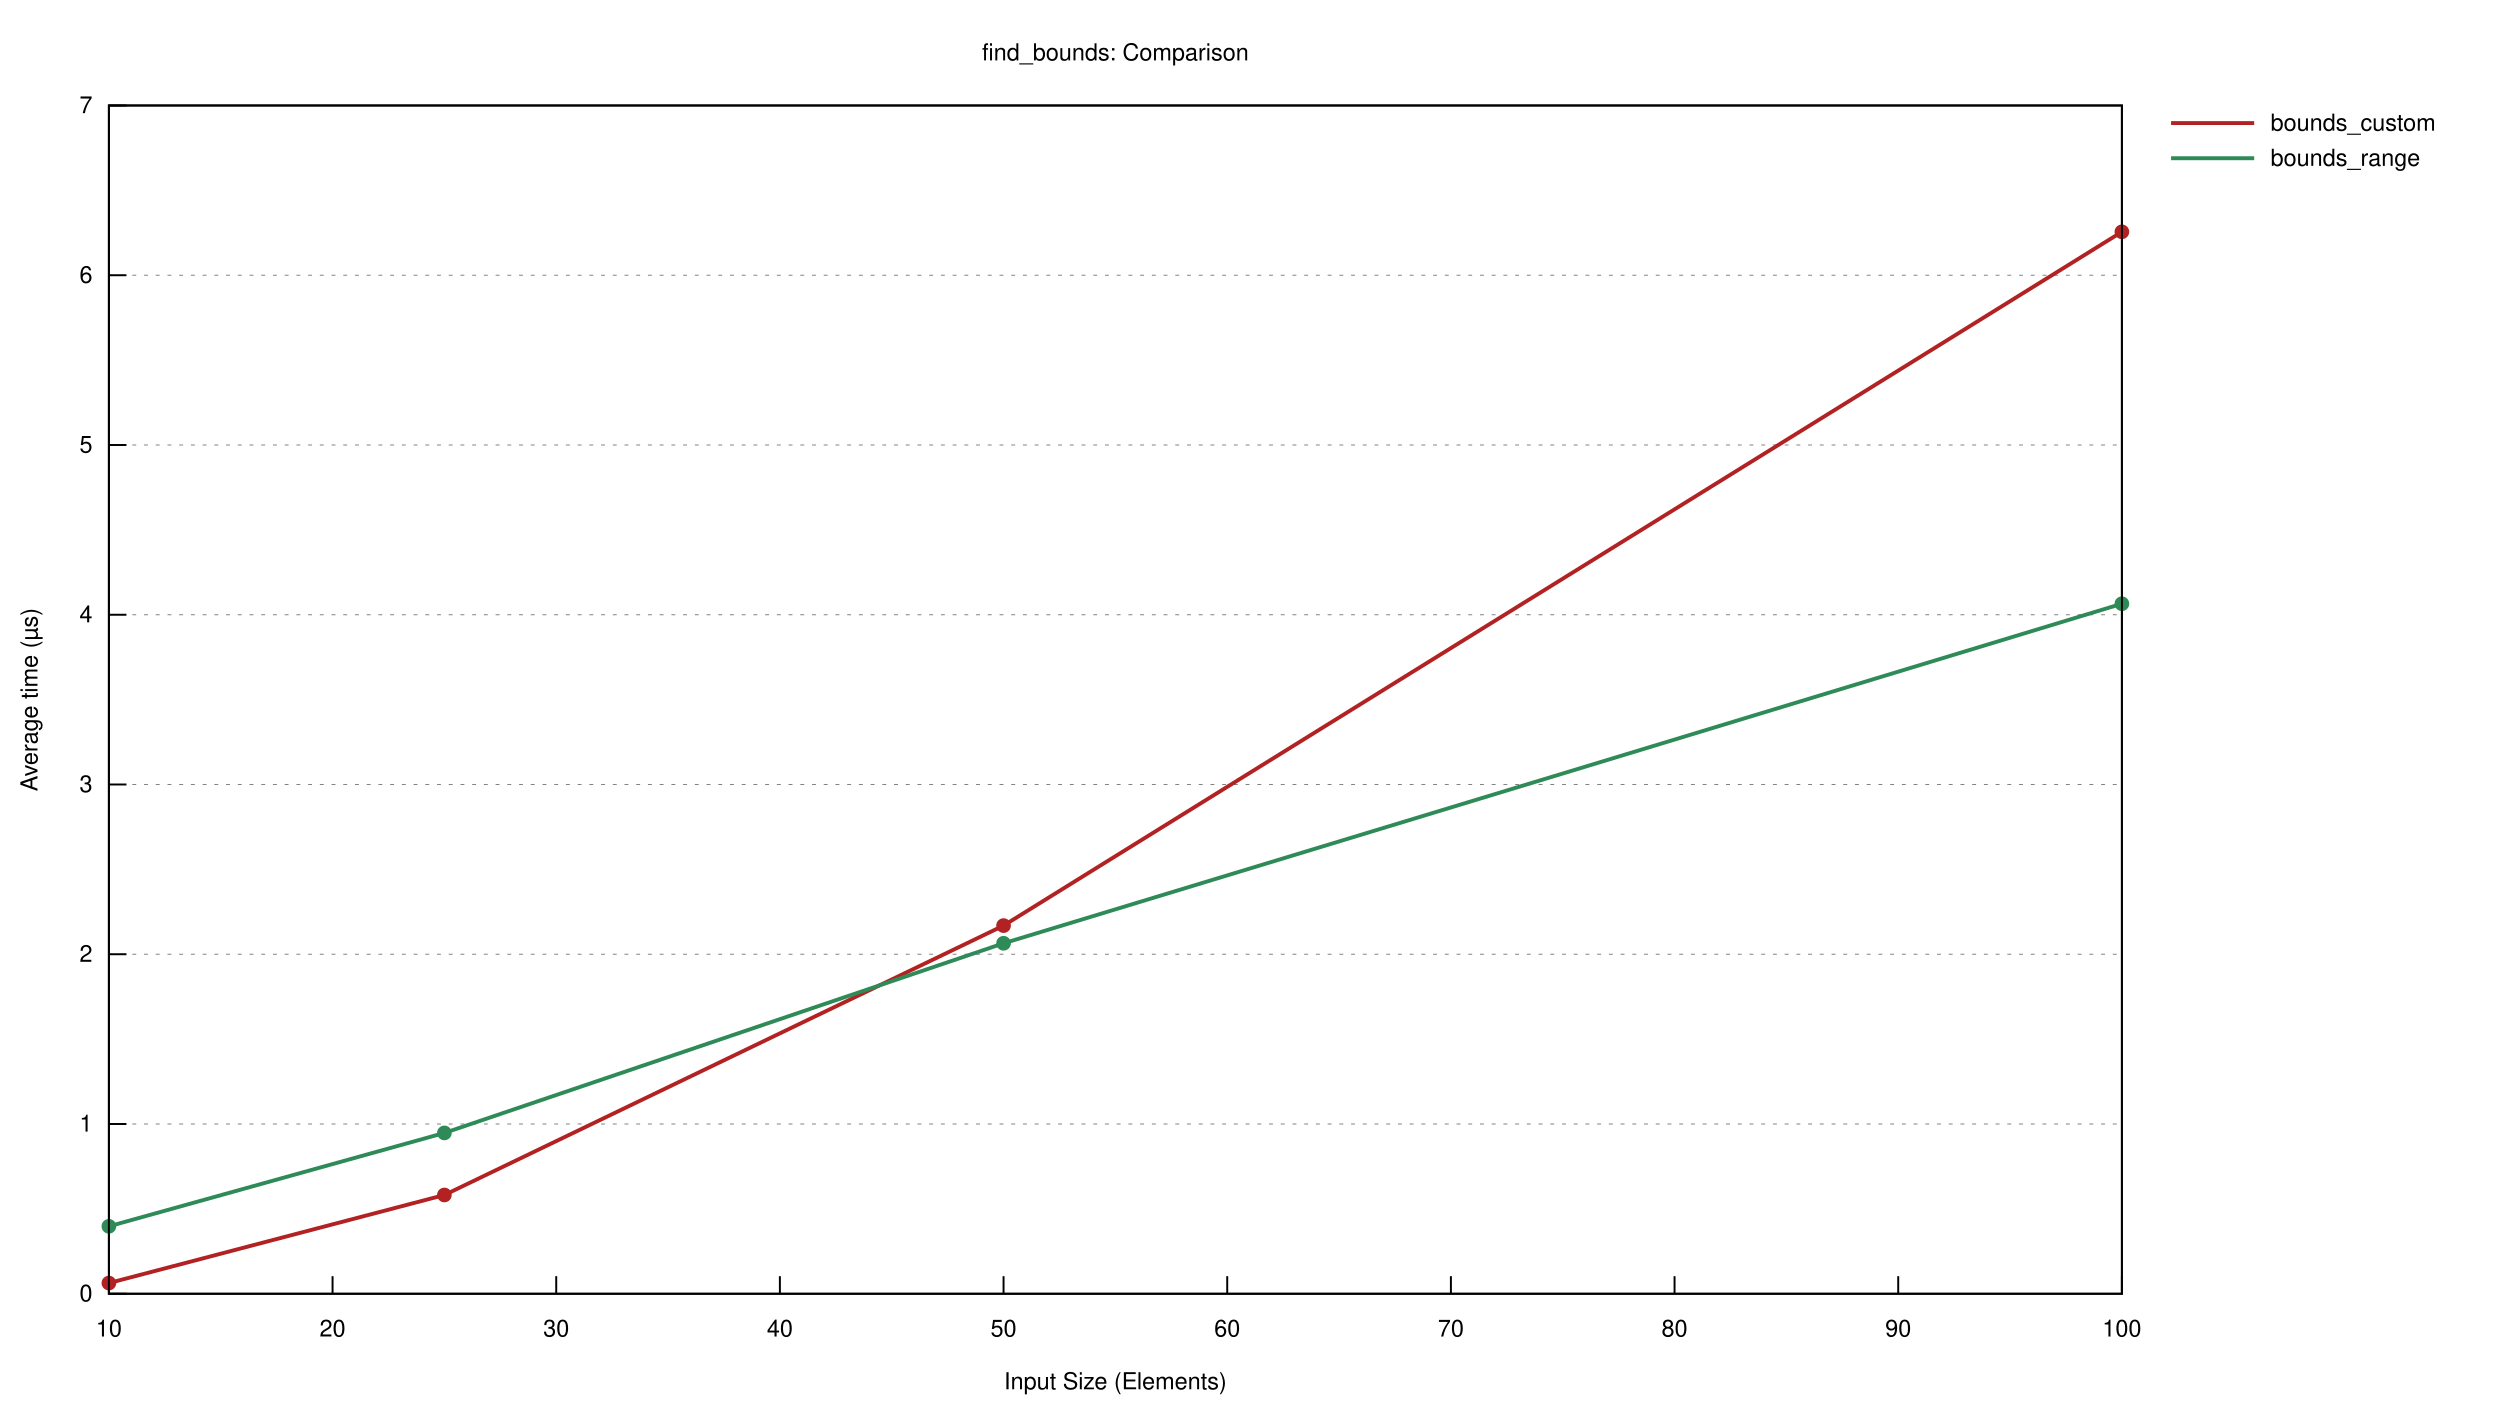
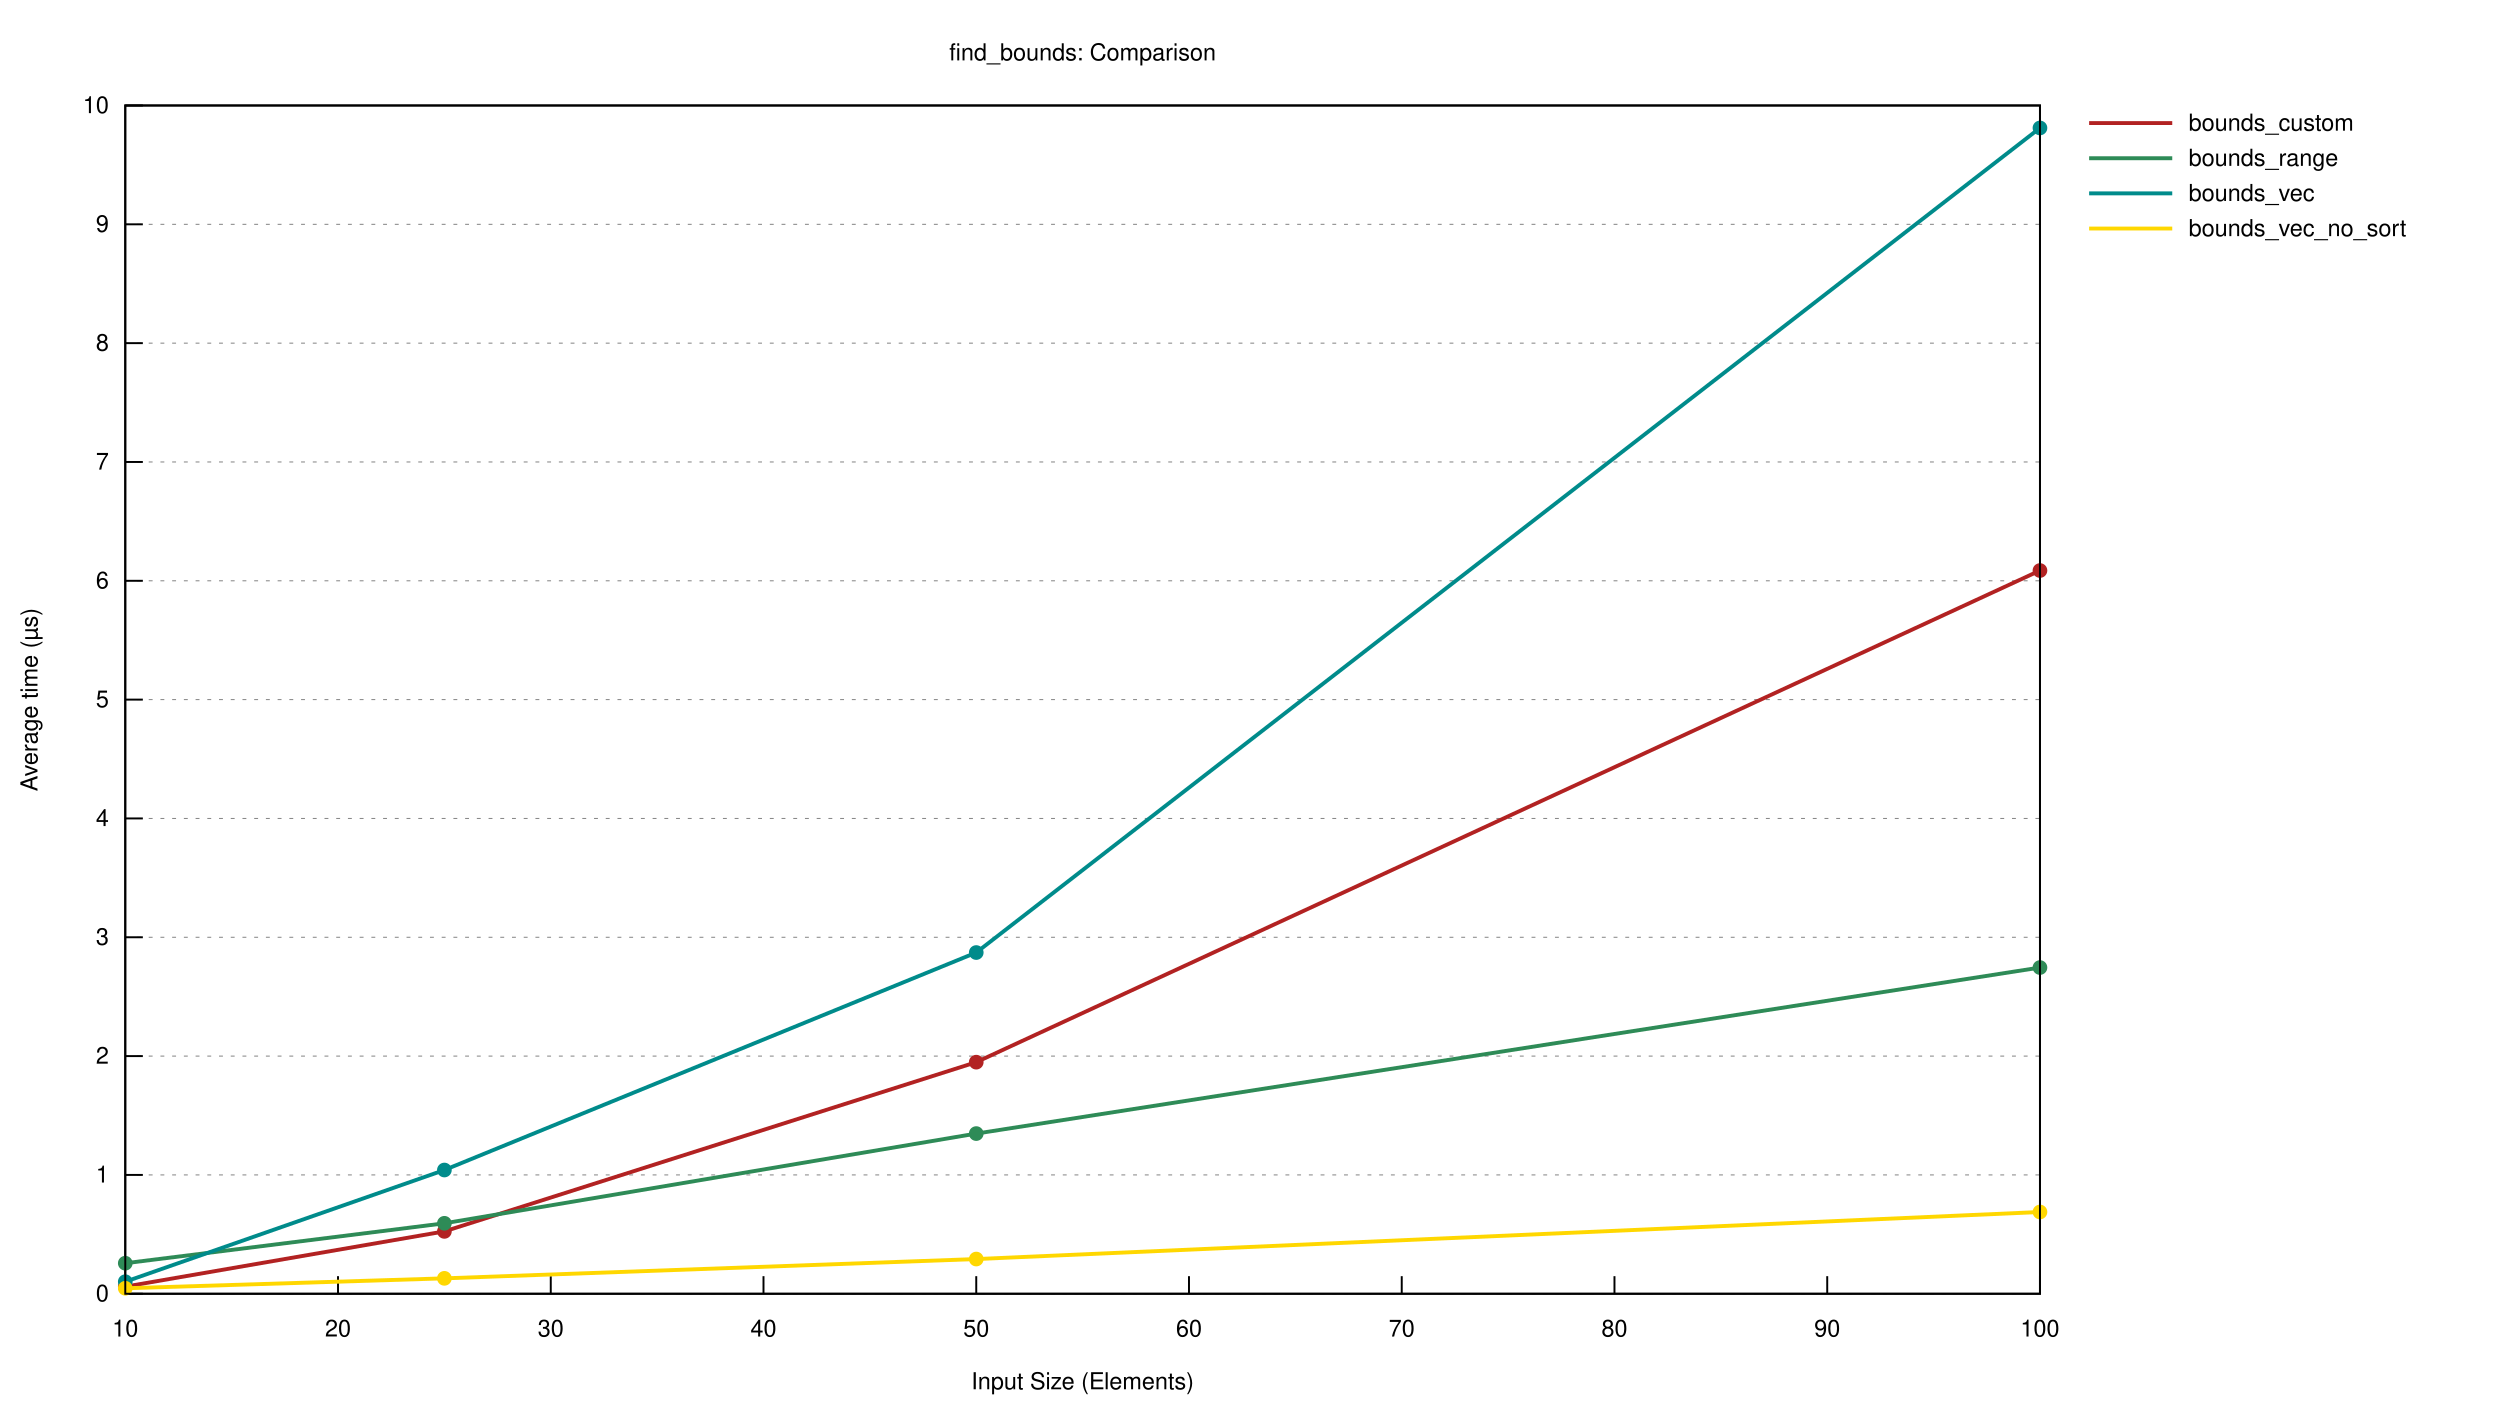
<svg xmlns="http://www.w3.org/2000/svg" xmlns:xlink="http://www.w3.org/1999/xlink" viewBox="0 0 1280 720">
  <g id="gnuplot_canvas">
    <rect x="0" y="0" width="1280" height="720" fill="none" />
    <defs>
      <circle id="gpDot" r="0.5" stroke-width="0.5" stroke="currentColor" />
      <path id="gpPt0" stroke-width="0.222" stroke="currentColor" d="M-1,0 h2 M0,-1 v2" />
      <path id="gpPt1" stroke-width="0.222" stroke="currentColor" d="M-1,-1 L1,1 M1,-1 L-1,1" />
      <path id="gpPt2" stroke-width="0.222" stroke="currentColor" d="M-1,0 L1,0 M0,-1 L0,1 M-1,-1 L1,1 M-1,1 L1,-1" />
      <rect id="gpPt3" stroke-width="0.222" stroke="currentColor" x="-1" y="-1" width="2" height="2" />
      <rect id="gpPt4" stroke-width="0.222" stroke="currentColor" fill="currentColor" x="-1" y="-1" width="2" height="2" />
      <circle id="gpPt5" stroke-width="0.222" stroke="currentColor" cx="0" cy="0" r="1" />
      <use xlink:href="#gpPt5" id="gpPt6" fill="currentColor" stroke="none" />
      <path id="gpPt7" stroke-width="0.222" stroke="currentColor" d="M0,-1.33 L-1.33,0.67 L1.33,0.67 z" />
      <use xlink:href="#gpPt7" id="gpPt8" fill="currentColor" stroke="none" />
      <use xlink:href="#gpPt7" id="gpPt9" stroke="currentColor" transform="rotate(180)" />
      <use xlink:href="#gpPt9" id="gpPt10" fill="currentColor" stroke="none" />
      <use xlink:href="#gpPt3" id="gpPt11" stroke="currentColor" transform="rotate(45)" />
      <use xlink:href="#gpPt11" id="gpPt12" fill="currentColor" stroke="none" />
      <path id="gpPt13" stroke-width="0.222" stroke="currentColor" d="M0,1.330 L1.265,0.411 L0.782,-1.067 L-0.782,-1.076 L-1.265,0.411 z" />
      <use xlink:href="#gpPt13" id="gpPt14" fill="currentColor" stroke="none" />
      <filter id="textbox" filterUnits="objectBoundingBox" x="0" y="0" height="1" width="1">
        <feFlood flood-color="white" flood-opacity="1" result="bgnd" />
        <feComposite in="SourceGraphic" in2="bgnd" operator="atop" />
      </filter>
      <filter id="greybox" filterUnits="objectBoundingBox" x="0" y="0" height="1" width="1">
        <feFlood flood-color="lightgrey" flood-opacity="1" result="grey" />
        <feComposite in="SourceGraphic" in2="grey" operator="atop" />
      </filter>
    </defs>
    <g fill="none" color="white" stroke="currentColor" stroke-width="1.00" stroke-linecap="butt" stroke-linejoin="miter">
</g>
    <g fill="none" color="black" stroke="currentColor" stroke-width="1.00" stroke-linecap="butt" stroke-linejoin="miter">
</g>
    <g fill="none" color="black" stroke="black" stroke-width="0.50" stroke-linecap="butt" stroke-linejoin="miter">
</g>
    <g fill="none" color="gray" stroke="currentColor" stroke-width="0.50" stroke-linecap="butt" stroke-linejoin="miter">
-       <path stroke="gray" stroke-dasharray="2,4" class="gridline" d="M55.75,662.40 L1086.41,662.40  " />
-     </g>
-     <g fill="none" color="gray" stroke="gray" stroke-width="1.00" stroke-linecap="butt" stroke-linejoin="miter">
- </g>
-     <g fill="none" color="black" stroke="currentColor" stroke-width="1.00" stroke-linecap="butt" stroke-linejoin="miter">
-       <path stroke="black" d="M55.75,662.40 L64.75,662.40  " />
-       <g transform="translate(47.36,666.30)" stroke="none" fill="black" font-family="Helvetica" font-size="12.00" text-anchor="end">
+       <path stroke="gray" stroke-dasharray="2,4" class="gridline" d="M64.14,662.40 L1044.46,662.40  " />
+     </g>
+     <g fill="none" color="gray" stroke="gray" stroke-width="1.00" stroke-linecap="butt" stroke-linejoin="miter">
+ </g>
+     <g fill="none" color="black" stroke="currentColor" stroke-width="1.00" stroke-linecap="butt" stroke-linejoin="miter">
+       <path stroke="black" d="M64.14,662.40 L73.14,662.40  " />
+       <g transform="translate(55.75,666.30)" stroke="none" fill="black" font-family="Helvetica" font-size="12.00" text-anchor="end">
        <text>
          <tspan font-family="Helvetica"> 0</tspan>
        </text>
      </g>
    </g>
    <g fill="none" color="black" stroke="currentColor" stroke-width="1.00" stroke-linecap="butt" stroke-linejoin="miter">
</g>
    <g fill="none" color="black" stroke="black" stroke-width="0.50" stroke-linecap="butt" stroke-linejoin="miter">
</g>
    <g fill="none" color="gray" stroke="currentColor" stroke-width="0.50" stroke-linecap="butt" stroke-linejoin="miter">
-       <path stroke="gray" stroke-dasharray="2,4" class="gridline" d="M55.75,575.49 L1086.41,575.49  " />
-     </g>
-     <g fill="none" color="gray" stroke="gray" stroke-width="1.00" stroke-linecap="butt" stroke-linejoin="miter">
- </g>
-     <g fill="none" color="black" stroke="currentColor" stroke-width="1.00" stroke-linecap="butt" stroke-linejoin="miter">
-       <path stroke="black" d="M55.75,575.49 L64.75,575.49  " />
-       <g transform="translate(47.36,579.39)" stroke="none" fill="black" font-family="Helvetica" font-size="12.00" text-anchor="end">
+       <path stroke="gray" stroke-dasharray="2,4" class="gridline" d="M64.14,601.56 L1044.46,601.56  " />
+     </g>
+     <g fill="none" color="gray" stroke="gray" stroke-width="1.00" stroke-linecap="butt" stroke-linejoin="miter">
+ </g>
+     <g fill="none" color="black" stroke="currentColor" stroke-width="1.00" stroke-linecap="butt" stroke-linejoin="miter">
+       <path stroke="black" d="M64.14,601.56 L73.14,601.56  " />
+       <g transform="translate(55.75,605.46)" stroke="none" fill="black" font-family="Helvetica" font-size="12.00" text-anchor="end">
        <text>
          <tspan font-family="Helvetica"> 1</tspan>
        </text>
      </g>
    </g>
    <g fill="none" color="black" stroke="currentColor" stroke-width="1.00" stroke-linecap="butt" stroke-linejoin="miter">
</g>
    <g fill="none" color="black" stroke="black" stroke-width="0.50" stroke-linecap="butt" stroke-linejoin="miter">
</g>
    <g fill="none" color="gray" stroke="currentColor" stroke-width="0.50" stroke-linecap="butt" stroke-linejoin="miter">
-       <path stroke="gray" stroke-dasharray="2,4" class="gridline" d="M55.75,488.57 L1086.41,488.57  " />
-     </g>
-     <g fill="none" color="gray" stroke="gray" stroke-width="1.00" stroke-linecap="butt" stroke-linejoin="miter">
- </g>
-     <g fill="none" color="black" stroke="currentColor" stroke-width="1.00" stroke-linecap="butt" stroke-linejoin="miter">
-       <path stroke="black" d="M55.75,488.57 L64.75,488.57  " />
-       <g transform="translate(47.36,492.47)" stroke="none" fill="black" font-family="Helvetica" font-size="12.00" text-anchor="end">
+       <path stroke="gray" stroke-dasharray="2,4" class="gridline" d="M64.14,540.72 L1044.46,540.72  " />
+     </g>
+     <g fill="none" color="gray" stroke="gray" stroke-width="1.00" stroke-linecap="butt" stroke-linejoin="miter">
+ </g>
+     <g fill="none" color="black" stroke="currentColor" stroke-width="1.00" stroke-linecap="butt" stroke-linejoin="miter">
+       <path stroke="black" d="M64.14,540.72 L73.14,540.72  " />
+       <g transform="translate(55.75,544.62)" stroke="none" fill="black" font-family="Helvetica" font-size="12.00" text-anchor="end">
        <text>
          <tspan font-family="Helvetica"> 2</tspan>
        </text>
      </g>
    </g>
    <g fill="none" color="black" stroke="currentColor" stroke-width="1.00" stroke-linecap="butt" stroke-linejoin="miter">
</g>
    <g fill="none" color="black" stroke="black" stroke-width="0.50" stroke-linecap="butt" stroke-linejoin="miter">
</g>
    <g fill="none" color="gray" stroke="currentColor" stroke-width="0.50" stroke-linecap="butt" stroke-linejoin="miter">
-       <path stroke="gray" stroke-dasharray="2,4" class="gridline" d="M55.75,401.66 L1086.41,401.66  " />
-     </g>
-     <g fill="none" color="gray" stroke="gray" stroke-width="1.00" stroke-linecap="butt" stroke-linejoin="miter">
- </g>
-     <g fill="none" color="black" stroke="currentColor" stroke-width="1.00" stroke-linecap="butt" stroke-linejoin="miter">
-       <path stroke="black" d="M55.75,401.66 L64.75,401.66  " />
-       <g transform="translate(47.36,405.56)" stroke="none" fill="black" font-family="Helvetica" font-size="12.00" text-anchor="end">
+       <path stroke="gray" stroke-dasharray="2,4" class="gridline" d="M64.14,479.88 L1044.46,479.88  " />
+     </g>
+     <g fill="none" color="gray" stroke="gray" stroke-width="1.00" stroke-linecap="butt" stroke-linejoin="miter">
+ </g>
+     <g fill="none" color="black" stroke="currentColor" stroke-width="1.00" stroke-linecap="butt" stroke-linejoin="miter">
+       <path stroke="black" d="M64.14,479.88 L73.14,479.88  " />
+       <g transform="translate(55.75,483.78)" stroke="none" fill="black" font-family="Helvetica" font-size="12.00" text-anchor="end">
        <text>
          <tspan font-family="Helvetica"> 3</tspan>
        </text>
      </g>
    </g>
    <g fill="none" color="black" stroke="currentColor" stroke-width="1.00" stroke-linecap="butt" stroke-linejoin="miter">
</g>
    <g fill="none" color="black" stroke="black" stroke-width="0.50" stroke-linecap="butt" stroke-linejoin="miter">
</g>
    <g fill="none" color="gray" stroke="currentColor" stroke-width="0.50" stroke-linecap="butt" stroke-linejoin="miter">
-       <path stroke="gray" stroke-dasharray="2,4" class="gridline" d="M55.75,314.75 L1086.41,314.75  " />
-     </g>
-     <g fill="none" color="gray" stroke="gray" stroke-width="1.00" stroke-linecap="butt" stroke-linejoin="miter">
- </g>
-     <g fill="none" color="black" stroke="currentColor" stroke-width="1.00" stroke-linecap="butt" stroke-linejoin="miter">
-       <path stroke="black" d="M55.75,314.75 L64.75,314.75  " />
-       <g transform="translate(47.36,318.65)" stroke="none" fill="black" font-family="Helvetica" font-size="12.00" text-anchor="end">
+       <path stroke="gray" stroke-dasharray="2,4" class="gridline" d="M64.14,419.04 L1044.46,419.04  " />
+     </g>
+     <g fill="none" color="gray" stroke="gray" stroke-width="1.00" stroke-linecap="butt" stroke-linejoin="miter">
+ </g>
+     <g fill="none" color="black" stroke="currentColor" stroke-width="1.00" stroke-linecap="butt" stroke-linejoin="miter">
+       <path stroke="black" d="M64.14,419.04 L73.14,419.04  " />
+       <g transform="translate(55.75,422.94)" stroke="none" fill="black" font-family="Helvetica" font-size="12.00" text-anchor="end">
        <text>
          <tspan font-family="Helvetica"> 4</tspan>
        </text>
      </g>
    </g>
    <g fill="none" color="black" stroke="currentColor" stroke-width="1.00" stroke-linecap="butt" stroke-linejoin="miter">
</g>
    <g fill="none" color="black" stroke="black" stroke-width="0.50" stroke-linecap="butt" stroke-linejoin="miter">
</g>
    <g fill="none" color="gray" stroke="currentColor" stroke-width="0.50" stroke-linecap="butt" stroke-linejoin="miter">
-       <path stroke="gray" stroke-dasharray="2,4" class="gridline" d="M55.75,227.84 L1086.41,227.84  " />
-     </g>
-     <g fill="none" color="gray" stroke="gray" stroke-width="1.00" stroke-linecap="butt" stroke-linejoin="miter">
- </g>
-     <g fill="none" color="black" stroke="currentColor" stroke-width="1.00" stroke-linecap="butt" stroke-linejoin="miter">
-       <path stroke="black" d="M55.75,227.84 L64.75,227.84  " />
-       <g transform="translate(47.36,231.74)" stroke="none" fill="black" font-family="Helvetica" font-size="12.00" text-anchor="end">
+       <path stroke="gray" stroke-dasharray="2,4" class="gridline" d="M64.14,358.20 L1044.46,358.20  " />
+     </g>
+     <g fill="none" color="gray" stroke="gray" stroke-width="1.00" stroke-linecap="butt" stroke-linejoin="miter">
+ </g>
+     <g fill="none" color="black" stroke="currentColor" stroke-width="1.00" stroke-linecap="butt" stroke-linejoin="miter">
+       <path stroke="black" d="M64.14,358.20 L73.14,358.20  " />
+       <g transform="translate(55.75,362.10)" stroke="none" fill="black" font-family="Helvetica" font-size="12.00" text-anchor="end">
        <text>
          <tspan font-family="Helvetica"> 5</tspan>
        </text>
      </g>
    </g>
    <g fill="none" color="black" stroke="currentColor" stroke-width="1.00" stroke-linecap="butt" stroke-linejoin="miter">
</g>
    <g fill="none" color="black" stroke="black" stroke-width="0.50" stroke-linecap="butt" stroke-linejoin="miter">
</g>
    <g fill="none" color="gray" stroke="currentColor" stroke-width="0.50" stroke-linecap="butt" stroke-linejoin="miter">
-       <path stroke="gray" stroke-dasharray="2,4" class="gridline" d="M55.75,140.92 L1086.41,140.92  " />
-     </g>
-     <g fill="none" color="gray" stroke="gray" stroke-width="1.00" stroke-linecap="butt" stroke-linejoin="miter">
- </g>
-     <g fill="none" color="black" stroke="currentColor" stroke-width="1.00" stroke-linecap="butt" stroke-linejoin="miter">
-       <path stroke="black" d="M55.75,140.92 L64.75,140.92  " />
-       <g transform="translate(47.36,144.82)" stroke="none" fill="black" font-family="Helvetica" font-size="12.00" text-anchor="end">
+       <path stroke="gray" stroke-dasharray="2,4" class="gridline" d="M64.14,297.37 L1044.46,297.37  " />
+     </g>
+     <g fill="none" color="gray" stroke="gray" stroke-width="1.00" stroke-linecap="butt" stroke-linejoin="miter">
+ </g>
+     <g fill="none" color="black" stroke="currentColor" stroke-width="1.00" stroke-linecap="butt" stroke-linejoin="miter">
+       <path stroke="black" d="M64.14,297.37 L73.14,297.37  " />
+       <g transform="translate(55.75,301.27)" stroke="none" fill="black" font-family="Helvetica" font-size="12.00" text-anchor="end">
        <text>
          <tspan font-family="Helvetica"> 6</tspan>
        </text>
      </g>
    </g>
    <g fill="none" color="black" stroke="currentColor" stroke-width="1.00" stroke-linecap="butt" stroke-linejoin="miter">
</g>
    <g fill="none" color="black" stroke="black" stroke-width="0.50" stroke-linecap="butt" stroke-linejoin="miter">
</g>
    <g fill="none" color="gray" stroke="currentColor" stroke-width="0.50" stroke-linecap="butt" stroke-linejoin="miter">
-       <path stroke="gray" stroke-dasharray="2,4" class="gridline" d="M55.75,54.01 L1086.41,54.01  " />
-     </g>
-     <g fill="none" color="gray" stroke="gray" stroke-width="1.00" stroke-linecap="butt" stroke-linejoin="miter">
- </g>
-     <g fill="none" color="black" stroke="currentColor" stroke-width="1.00" stroke-linecap="butt" stroke-linejoin="miter">
-       <path stroke="black" d="M55.75,54.01 L64.75,54.01  " />
-       <g transform="translate(47.36,57.91)" stroke="none" fill="black" font-family="Helvetica" font-size="12.00" text-anchor="end">
+       <path stroke="gray" stroke-dasharray="2,4" class="gridline" d="M64.14,236.53 L1044.46,236.53  " />
+     </g>
+     <g fill="none" color="gray" stroke="gray" stroke-width="1.00" stroke-linecap="butt" stroke-linejoin="miter">
+ </g>
+     <g fill="none" color="black" stroke="currentColor" stroke-width="1.00" stroke-linecap="butt" stroke-linejoin="miter">
+       <path stroke="black" d="M64.14,236.53 L73.14,236.53  " />
+       <g transform="translate(55.75,240.43)" stroke="none" fill="black" font-family="Helvetica" font-size="12.00" text-anchor="end">
        <text>
          <tspan font-family="Helvetica"> 7</tspan>
        </text>
      </g>
    </g>
    <g fill="none" color="black" stroke="currentColor" stroke-width="1.00" stroke-linecap="butt" stroke-linejoin="miter">
-       <path stroke="black" d="M55.75,662.40 L55.75,653.40  " />
-       <g transform="translate(55.75,684.30)" stroke="none" fill="black" font-family="Helvetica" font-size="12.00" text-anchor="middle">
+ </g>
+     <g fill="none" color="black" stroke="black" stroke-width="0.50" stroke-linecap="butt" stroke-linejoin="miter">
+ </g>
+     <g fill="none" color="gray" stroke="currentColor" stroke-width="0.50" stroke-linecap="butt" stroke-linejoin="miter">
+       <path stroke="gray" stroke-dasharray="2,4" class="gridline" d="M64.14,175.69 L1044.46,175.69  " />
+     </g>
+     <g fill="none" color="gray" stroke="gray" stroke-width="1.00" stroke-linecap="butt" stroke-linejoin="miter">
+ </g>
+     <g fill="none" color="black" stroke="currentColor" stroke-width="1.00" stroke-linecap="butt" stroke-linejoin="miter">
+       <path stroke="black" d="M64.14,175.69 L73.14,175.69  " />
+       <g transform="translate(55.75,179.59)" stroke="none" fill="black" font-family="Helvetica" font-size="12.00" text-anchor="end">
+         <text>
+           <tspan font-family="Helvetica"> 8</tspan>
+         </text>
+       </g>
+     </g>
+     <g fill="none" color="black" stroke="currentColor" stroke-width="1.00" stroke-linecap="butt" stroke-linejoin="miter">
+ </g>
+     <g fill="none" color="black" stroke="black" stroke-width="0.50" stroke-linecap="butt" stroke-linejoin="miter">
+ </g>
+     <g fill="none" color="gray" stroke="currentColor" stroke-width="0.50" stroke-linecap="butt" stroke-linejoin="miter">
+       <path stroke="gray" stroke-dasharray="2,4" class="gridline" d="M64.14,114.85 L1044.46,114.85  " />
+     </g>
+     <g fill="none" color="gray" stroke="gray" stroke-width="1.00" stroke-linecap="butt" stroke-linejoin="miter">
+ </g>
+     <g fill="none" color="black" stroke="currentColor" stroke-width="1.00" stroke-linecap="butt" stroke-linejoin="miter">
+       <path stroke="black" d="M64.14,114.85 L73.14,114.85  " />
+       <g transform="translate(55.75,118.75)" stroke="none" fill="black" font-family="Helvetica" font-size="12.00" text-anchor="end">
+         <text>
+           <tspan font-family="Helvetica"> 9</tspan>
+         </text>
+       </g>
+     </g>
+     <g fill="none" color="black" stroke="currentColor" stroke-width="1.00" stroke-linecap="butt" stroke-linejoin="miter">
+ </g>
+     <g fill="none" color="black" stroke="black" stroke-width="0.50" stroke-linecap="butt" stroke-linejoin="miter">
+ </g>
+     <g fill="none" color="gray" stroke="currentColor" stroke-width="0.50" stroke-linecap="butt" stroke-linejoin="miter">
+       <path stroke="gray" stroke-dasharray="2,4" class="gridline" d="M64.14,54.01 L1044.46,54.01  " />
+     </g>
+     <g fill="none" color="gray" stroke="gray" stroke-width="1.00" stroke-linecap="butt" stroke-linejoin="miter">
+ </g>
+     <g fill="none" color="black" stroke="currentColor" stroke-width="1.00" stroke-linecap="butt" stroke-linejoin="miter">
+       <path stroke="black" d="M64.14,54.01 L73.14,54.01  " />
+       <g transform="translate(55.75,57.91)" stroke="none" fill="black" font-family="Helvetica" font-size="12.00" text-anchor="end">
        <text>
          <tspan font-family="Helvetica"> 10</tspan>
        </text>
      </g>
    </g>
    <g fill="none" color="black" stroke="currentColor" stroke-width="1.00" stroke-linecap="butt" stroke-linejoin="miter">
-       <path stroke="black" d="M170.27,662.40 L170.27,653.40  " />
-       <g transform="translate(170.27,684.30)" stroke="none" fill="black" font-family="Helvetica" font-size="12.00" text-anchor="middle">
+       <path stroke="black" d="M64.14,662.40 L64.14,653.40  " />
+       <g transform="translate(64.14,684.30)" stroke="none" fill="black" font-family="Helvetica" font-size="12.00" text-anchor="middle">
+         <text>
+           <tspan font-family="Helvetica"> 10</tspan>
+         </text>
+       </g>
+     </g>
+     <g fill="none" color="black" stroke="currentColor" stroke-width="1.00" stroke-linecap="butt" stroke-linejoin="miter">
+       <path stroke="black" d="M173.06,662.40 L173.06,653.40  " />
+       <g transform="translate(173.06,684.30)" stroke="none" fill="black" font-family="Helvetica" font-size="12.00" text-anchor="middle">
        <text>
          <tspan font-family="Helvetica"> 20</tspan>
        </text>
      </g>
    </g>
    <g fill="none" color="black" stroke="currentColor" stroke-width="1.00" stroke-linecap="butt" stroke-linejoin="miter">
-       <path stroke="black" d="M284.79,662.40 L284.79,653.40  " />
-       <g transform="translate(284.79,684.30)" stroke="none" fill="black" font-family="Helvetica" font-size="12.00" text-anchor="middle">
+       <path stroke="black" d="M281.99,662.40 L281.99,653.40  " />
+       <g transform="translate(281.99,684.30)" stroke="none" fill="black" font-family="Helvetica" font-size="12.00" text-anchor="middle">
        <text>
          <tspan font-family="Helvetica"> 30</tspan>
        </text>
      </g>
    </g>
    <g fill="none" color="black" stroke="currentColor" stroke-width="1.00" stroke-linecap="butt" stroke-linejoin="miter">
-       <path stroke="black" d="M399.30,662.40 L399.30,653.40  " />
-       <g transform="translate(399.30,684.30)" stroke="none" fill="black" font-family="Helvetica" font-size="12.00" text-anchor="middle">
+       <path stroke="black" d="M390.91,662.40 L390.91,653.40  " />
+       <g transform="translate(390.91,684.30)" stroke="none" fill="black" font-family="Helvetica" font-size="12.00" text-anchor="middle">
        <text>
          <tspan font-family="Helvetica"> 40</tspan>
        </text>
      </g>
    </g>
    <g fill="none" color="black" stroke="currentColor" stroke-width="1.00" stroke-linecap="butt" stroke-linejoin="miter">
-       <path stroke="black" d="M513.82,662.40 L513.82,653.40  " />
-       <g transform="translate(513.82,684.30)" stroke="none" fill="black" font-family="Helvetica" font-size="12.00" text-anchor="middle">
+       <path stroke="black" d="M499.84,662.40 L499.84,653.40  " />
+       <g transform="translate(499.84,684.30)" stroke="none" fill="black" font-family="Helvetica" font-size="12.00" text-anchor="middle">
        <text>
          <tspan font-family="Helvetica"> 50</tspan>
        </text>
      </g>
    </g>
    <g fill="none" color="black" stroke="currentColor" stroke-width="1.00" stroke-linecap="butt" stroke-linejoin="miter">
-       <path stroke="black" d="M628.34,662.40 L628.34,653.40  " />
-       <g transform="translate(628.34,684.30)" stroke="none" fill="black" font-family="Helvetica" font-size="12.00" text-anchor="middle">
+       <path stroke="black" d="M608.76,662.40 L608.76,653.40  " />
+       <g transform="translate(608.76,684.30)" stroke="none" fill="black" font-family="Helvetica" font-size="12.00" text-anchor="middle">
        <text>
          <tspan font-family="Helvetica"> 60</tspan>
        </text>
      </g>
    </g>
    <g fill="none" color="black" stroke="currentColor" stroke-width="1.00" stroke-linecap="butt" stroke-linejoin="miter">
-       <path stroke="black" d="M742.86,662.40 L742.86,653.40  " />
-       <g transform="translate(742.86,684.30)" stroke="none" fill="black" font-family="Helvetica" font-size="12.00" text-anchor="middle">
+       <path stroke="black" d="M717.69,662.40 L717.69,653.40  " />
+       <g transform="translate(717.69,684.30)" stroke="none" fill="black" font-family="Helvetica" font-size="12.00" text-anchor="middle">
        <text>
          <tspan font-family="Helvetica"> 70</tspan>
        </text>
      </g>
    </g>
    <g fill="none" color="black" stroke="currentColor" stroke-width="1.00" stroke-linecap="butt" stroke-linejoin="miter">
-       <path stroke="black" d="M857.37,662.40 L857.37,653.40  " />
-       <g transform="translate(857.37,684.30)" stroke="none" fill="black" font-family="Helvetica" font-size="12.00" text-anchor="middle">
+       <path stroke="black" d="M826.61,662.40 L826.61,653.40  " />
+       <g transform="translate(826.61,684.30)" stroke="none" fill="black" font-family="Helvetica" font-size="12.00" text-anchor="middle">
        <text>
          <tspan font-family="Helvetica"> 80</tspan>
        </text>
      </g>
    </g>
    <g fill="none" color="black" stroke="currentColor" stroke-width="1.00" stroke-linecap="butt" stroke-linejoin="miter">
-       <path stroke="black" d="M971.89,662.40 L971.89,653.40  " />
-       <g transform="translate(971.89,684.30)" stroke="none" fill="black" font-family="Helvetica" font-size="12.00" text-anchor="middle">
+       <path stroke="black" d="M935.54,662.40 L935.54,653.40  " />
+       <g transform="translate(935.54,684.30)" stroke="none" fill="black" font-family="Helvetica" font-size="12.00" text-anchor="middle">
        <text>
          <tspan font-family="Helvetica"> 90</tspan>
        </text>
      </g>
    </g>
    <g fill="none" color="black" stroke="currentColor" stroke-width="1.00" stroke-linecap="butt" stroke-linejoin="miter">
-       <path stroke="black" d="M1086.41,662.40 L1086.41,653.40  " />
-       <g transform="translate(1086.41,684.30)" stroke="none" fill="black" font-family="Helvetica" font-size="12.00" text-anchor="middle">
+       <path stroke="black" d="M1044.46,662.40 L1044.46,653.40  " />
+       <g transform="translate(1044.46,684.30)" stroke="none" fill="black" font-family="Helvetica" font-size="12.00" text-anchor="middle">
        <text>
          <tspan font-family="Helvetica"> 100</tspan>
        </text>
      </g>
    </g>
    <g fill="none" color="black" stroke="currentColor" stroke-width="1.00" stroke-linecap="butt" stroke-linejoin="miter">
</g>
    <g fill="none" color="black" stroke="currentColor" stroke-width="1.00" stroke-linecap="butt" stroke-linejoin="miter">
-       <path stroke="black" d="M55.75,54.01 L55.75,662.40 L1086.41,662.40 L1086.41,54.01 L55.75,54.01 Z  " />
+       <path stroke="black" d="M64.14,54.01 L64.14,662.40 L1044.46,662.40 L1044.46,54.01 L64.14,54.01 Z  " />
    </g>
    <g fill="none" color="black" stroke="currentColor" stroke-width="1.00" stroke-linecap="butt" stroke-linejoin="miter">
      <g transform="translate(19.18,358.21) rotate(270)" stroke="none" fill="black" font-family="Helvetica" font-size="12.00" text-anchor="middle">
        <text>
          <tspan font-family="Helvetica">Average time (µs)</tspan>
        </text>
      </g>
    </g>
    <g fill="none" color="black" stroke="currentColor" stroke-width="1.00" stroke-linecap="butt" stroke-linejoin="miter">
-       <g transform="translate(571.08,711.30)" stroke="none" fill="black" font-family="Helvetica" font-size="12.00" text-anchor="middle">
+       <g transform="translate(554.30,711.30)" stroke="none" fill="black" font-family="Helvetica" font-size="12.00" text-anchor="middle">
        <text>
          <tspan font-family="Helvetica">Input Size (Elements)</tspan>
        </text>
      </g>
    </g>
    <g fill="none" color="black" stroke="currentColor" stroke-width="1.00" stroke-linecap="butt" stroke-linejoin="miter">
</g>
    <g id="gnuplot_plot_1">
      <g fill="none" color="white" stroke="currentColor" stroke-width="2.00" stroke-linecap="butt" stroke-linejoin="miter">
</g>
      <g fill="none" color="black" stroke="currentColor" stroke-width="2.00" stroke-linecap="butt" stroke-linejoin="miter">
-         <g transform="translate(1162.53,66.91)" stroke="none" fill="black" font-family="Helvetica" font-size="12.00" text-anchor="start">
+         <g transform="translate(1120.58,66.91)" stroke="none" fill="black" font-family="Helvetica" font-size="12.00" text-anchor="start">
          <text>
            <tspan font-family="Helvetica">bounds_custom</tspan>
          </text>
        </g>
      </g>
      <g fill="none" color="black" stroke="currentColor" stroke-width="2.00" stroke-linecap="butt" stroke-linejoin="miter">
-         <path stroke="rgb(178,  34,  34)" d="M1111.58,63.01 L1154.14,63.01 M55.75,656.92 L227.53,611.83 L513.82,473.90 L1086.41,118.69  " />
+         <path stroke="rgb(178,  34,  34)" d="M1069.63,63.01 L1112.19,63.01 M64.14,658.75 L227.53,630.47 L499.84,543.83 L1044.46,292.11  " />
      </g>
    </g>
    <g id="gnuplot_plot_2">
      <g fill="none" color="white" stroke="rgb(178,  34,  34)" stroke-width="1.00" stroke-linecap="butt" stroke-linejoin="miter">
</g>
      <g fill="none" color="black" stroke="currentColor" stroke-width="1.00" stroke-linecap="butt" stroke-linejoin="miter">
-         <use xlink:href="#gpPt6" transform="translate(55.75,656.92) scale(3.38)" color="rgb(178,  34,  34)" />
-         <use xlink:href="#gpPt6" transform="translate(227.53,611.83) scale(3.38)" color="rgb(178,  34,  34)" />
-         <use xlink:href="#gpPt6" transform="translate(513.82,473.90) scale(3.38)" color="rgb(178,  34,  34)" />
-         <use xlink:href="#gpPt6" transform="translate(1086.41,118.69) scale(3.38)" color="rgb(178,  34,  34)" />
+         <use xlink:href="#gpPt6" transform="translate(64.14,658.75) scale(3.38)" color="rgb(178,  34,  34)" />
+         <use xlink:href="#gpPt6" transform="translate(227.53,630.47) scale(3.38)" color="rgb(178,  34,  34)" />
+         <use xlink:href="#gpPt6" transform="translate(499.84,543.83) scale(3.38)" color="rgb(178,  34,  34)" />
+         <use xlink:href="#gpPt6" transform="translate(1044.46,292.11) scale(3.38)" color="rgb(178,  34,  34)" />
      </g>
    </g>
    <g id="gnuplot_plot_3">
      <g fill="none" color="white" stroke="rgb(178,  34,  34)" stroke-width="2.00" stroke-linecap="butt" stroke-linejoin="miter">
</g>
      <g fill="none" color="black" stroke="currentColor" stroke-width="2.00" stroke-linecap="butt" stroke-linejoin="miter">
-         <g transform="translate(1162.53,84.91)" stroke="none" fill="black" font-family="Helvetica" font-size="12.00" text-anchor="start">
+         <g transform="translate(1120.58,84.91)" stroke="none" fill="black" font-family="Helvetica" font-size="12.00" text-anchor="start">
          <text>
            <tspan font-family="Helvetica">bounds_range</tspan>
          </text>
        </g>
      </g>
      <g fill="none" color="black" stroke="currentColor" stroke-width="2.00" stroke-linecap="butt" stroke-linejoin="miter">
-         <path stroke="rgb( 46, 139,  87)" d="M1111.58,81.01 L1154.14,81.01 M55.75,627.87 L227.53,580.06 L513.82,482.96 L1086.41,309.11  " />
+         <path stroke="rgb( 46, 139,  87)" d="M1069.63,81.01 L1112.19,81.01 M64.14,646.76 L227.53,626.33 L499.84,580.39 L1044.46,495.38  " />
      </g>
    </g>
    <g id="gnuplot_plot_4">
      <g fill="none" color="white" stroke="rgb( 46, 139,  87)" stroke-width="1.00" stroke-linecap="butt" stroke-linejoin="miter">
</g>
      <g fill="none" color="black" stroke="currentColor" stroke-width="1.00" stroke-linecap="butt" stroke-linejoin="miter">
-         <use xlink:href="#gpPt6" transform="translate(55.75,627.87) scale(3.38)" color="rgb( 46, 139,  87)" />
-         <use xlink:href="#gpPt6" transform="translate(227.53,580.06) scale(3.38)" color="rgb( 46, 139,  87)" />
-         <use xlink:href="#gpPt6" transform="translate(513.82,482.96) scale(3.38)" color="rgb( 46, 139,  87)" />
-         <use xlink:href="#gpPt6" transform="translate(1086.41,309.11) scale(3.38)" color="rgb( 46, 139,  87)" />
-       </g>
-     </g>
-     <g fill="none" color="white" stroke="rgb( 46, 139,  87)" stroke-width="2.00" stroke-linecap="butt" stroke-linejoin="miter">
+         <use xlink:href="#gpPt6" transform="translate(64.14,646.76) scale(3.38)" color="rgb( 46, 139,  87)" />
+         <use xlink:href="#gpPt6" transform="translate(227.53,626.33) scale(3.38)" color="rgb( 46, 139,  87)" />
+         <use xlink:href="#gpPt6" transform="translate(499.84,580.39) scale(3.38)" color="rgb( 46, 139,  87)" />
+         <use xlink:href="#gpPt6" transform="translate(1044.46,495.38) scale(3.38)" color="rgb( 46, 139,  87)" />
+       </g>
+     </g>
+     <g id="gnuplot_plot_5">
+       <g fill="none" color="white" stroke="rgb( 46, 139,  87)" stroke-width="2.00" stroke-linecap="butt" stroke-linejoin="miter">
+ </g>
+       <g fill="none" color="black" stroke="currentColor" stroke-width="2.00" stroke-linecap="butt" stroke-linejoin="miter">
+         <g transform="translate(1120.58,102.91)" stroke="none" fill="black" font-family="Helvetica" font-size="12.00" text-anchor="start">
+           <text>
+             <tspan font-family="Helvetica">bounds_vec</tspan>
+           </text>
+         </g>
+       </g>
+       <g fill="none" color="black" stroke="currentColor" stroke-width="2.00" stroke-linecap="butt" stroke-linejoin="miter">
+         <path stroke="rgb(  0, 139, 139)" d="M1069.63,99.01 L1112.19,99.01 M64.14,656.23 L227.53,599.05 L499.84,487.70 L1044.46,65.51  " />
+       </g>
+     </g>
+     <g id="gnuplot_plot_6">
+       <g fill="none" color="white" stroke="rgb(  0, 139, 139)" stroke-width="1.00" stroke-linecap="butt" stroke-linejoin="miter">
+ </g>
+       <g fill="none" color="black" stroke="currentColor" stroke-width="1.00" stroke-linecap="butt" stroke-linejoin="miter">
+         <use xlink:href="#gpPt6" transform="translate(64.14,656.23) scale(3.38)" color="rgb(  0, 139, 139)" />
+         <use xlink:href="#gpPt6" transform="translate(227.53,599.05) scale(3.38)" color="rgb(  0, 139, 139)" />
+         <use xlink:href="#gpPt6" transform="translate(499.84,487.70) scale(3.38)" color="rgb(  0, 139, 139)" />
+         <use xlink:href="#gpPt6" transform="translate(1044.46,65.51) scale(3.38)" color="rgb(  0, 139, 139)" />
+       </g>
+     </g>
+     <g id="gnuplot_plot_7">
+       <g fill="none" color="white" stroke="rgb(  0, 139, 139)" stroke-width="2.00" stroke-linecap="butt" stroke-linejoin="miter">
+ </g>
+       <g fill="none" color="black" stroke="currentColor" stroke-width="2.00" stroke-linecap="butt" stroke-linejoin="miter">
+         <g transform="translate(1120.58,120.91)" stroke="none" fill="black" font-family="Helvetica" font-size="12.00" text-anchor="start">
+           <text>
+             <tspan font-family="Helvetica">bounds_vec_no_sort</tspan>
+           </text>
+         </g>
+       </g>
+       <g fill="none" color="black" stroke="currentColor" stroke-width="2.00" stroke-linecap="butt" stroke-linejoin="miter">
+         <path stroke="rgb(255, 215,   0)" d="M1069.63,117.01 L1112.19,117.01 M64.14,659.59 L227.53,654.51 L499.84,644.63 L1044.46,620.54  " />
+       </g>
+     </g>
+     <g id="gnuplot_plot_8">
+       <g fill="none" color="white" stroke="rgb(255, 215,   0)" stroke-width="1.00" stroke-linecap="butt" stroke-linejoin="miter">
+ </g>
+       <g fill="none" color="black" stroke="currentColor" stroke-width="1.00" stroke-linecap="butt" stroke-linejoin="miter">
+         <use xlink:href="#gpPt6" transform="translate(64.14,659.59) scale(3.38)" color="rgb(255, 215,   0)" />
+         <use xlink:href="#gpPt6" transform="translate(227.53,654.51) scale(3.38)" color="rgb(255, 215,   0)" />
+         <use xlink:href="#gpPt6" transform="translate(499.84,644.63) scale(3.38)" color="rgb(255, 215,   0)" />
+         <use xlink:href="#gpPt6" transform="translate(1044.46,620.54) scale(3.38)" color="rgb(255, 215,   0)" />
+       </g>
+     </g>
+     <g fill="none" color="white" stroke="rgb(255, 215,   0)" stroke-width="2.00" stroke-linecap="butt" stroke-linejoin="miter">
</g>
    <g fill="none" color="black" stroke="currentColor" stroke-width="2.00" stroke-linecap="butt" stroke-linejoin="miter">
</g>
    <g fill="none" color="black" stroke="black" stroke-width="1.00" stroke-linecap="butt" stroke-linejoin="miter">
</g>
    <g fill="none" color="black" stroke="currentColor" stroke-width="1.00" stroke-linecap="butt" stroke-linejoin="miter">
-       <path stroke="black" d="M55.75,54.01 L55.75,662.40 L1086.41,662.40 L1086.41,54.01 L55.75,54.01 Z  " />
-     </g>
-     <g fill="none" color="black" stroke="currentColor" stroke-width="1.00" stroke-linecap="butt" stroke-linejoin="miter">
-       <g transform="translate(571.08,30.91)" stroke="none" fill="black" font-family="Helvetica" font-size="12.00" text-anchor="middle">
+       <path stroke="black" d="M64.14,54.01 L64.14,662.40 L1044.46,662.40 L1044.46,54.01 L64.14,54.01 Z  " />
+     </g>
+     <g fill="none" color="black" stroke="currentColor" stroke-width="1.00" stroke-linecap="butt" stroke-linejoin="miter">
+       <g transform="translate(554.30,30.91)" stroke="none" fill="black" font-family="Helvetica" font-size="12.00" text-anchor="middle">
        <text>
          <tspan font-family="Helvetica">find_bounds: Comparison</tspan>
        </text>
      </g>
    </g>
    <g fill="none" color="black" stroke="currentColor" stroke-width="1.00" stroke-linecap="butt" stroke-linejoin="miter">
</g>
  </g>
</svg>
